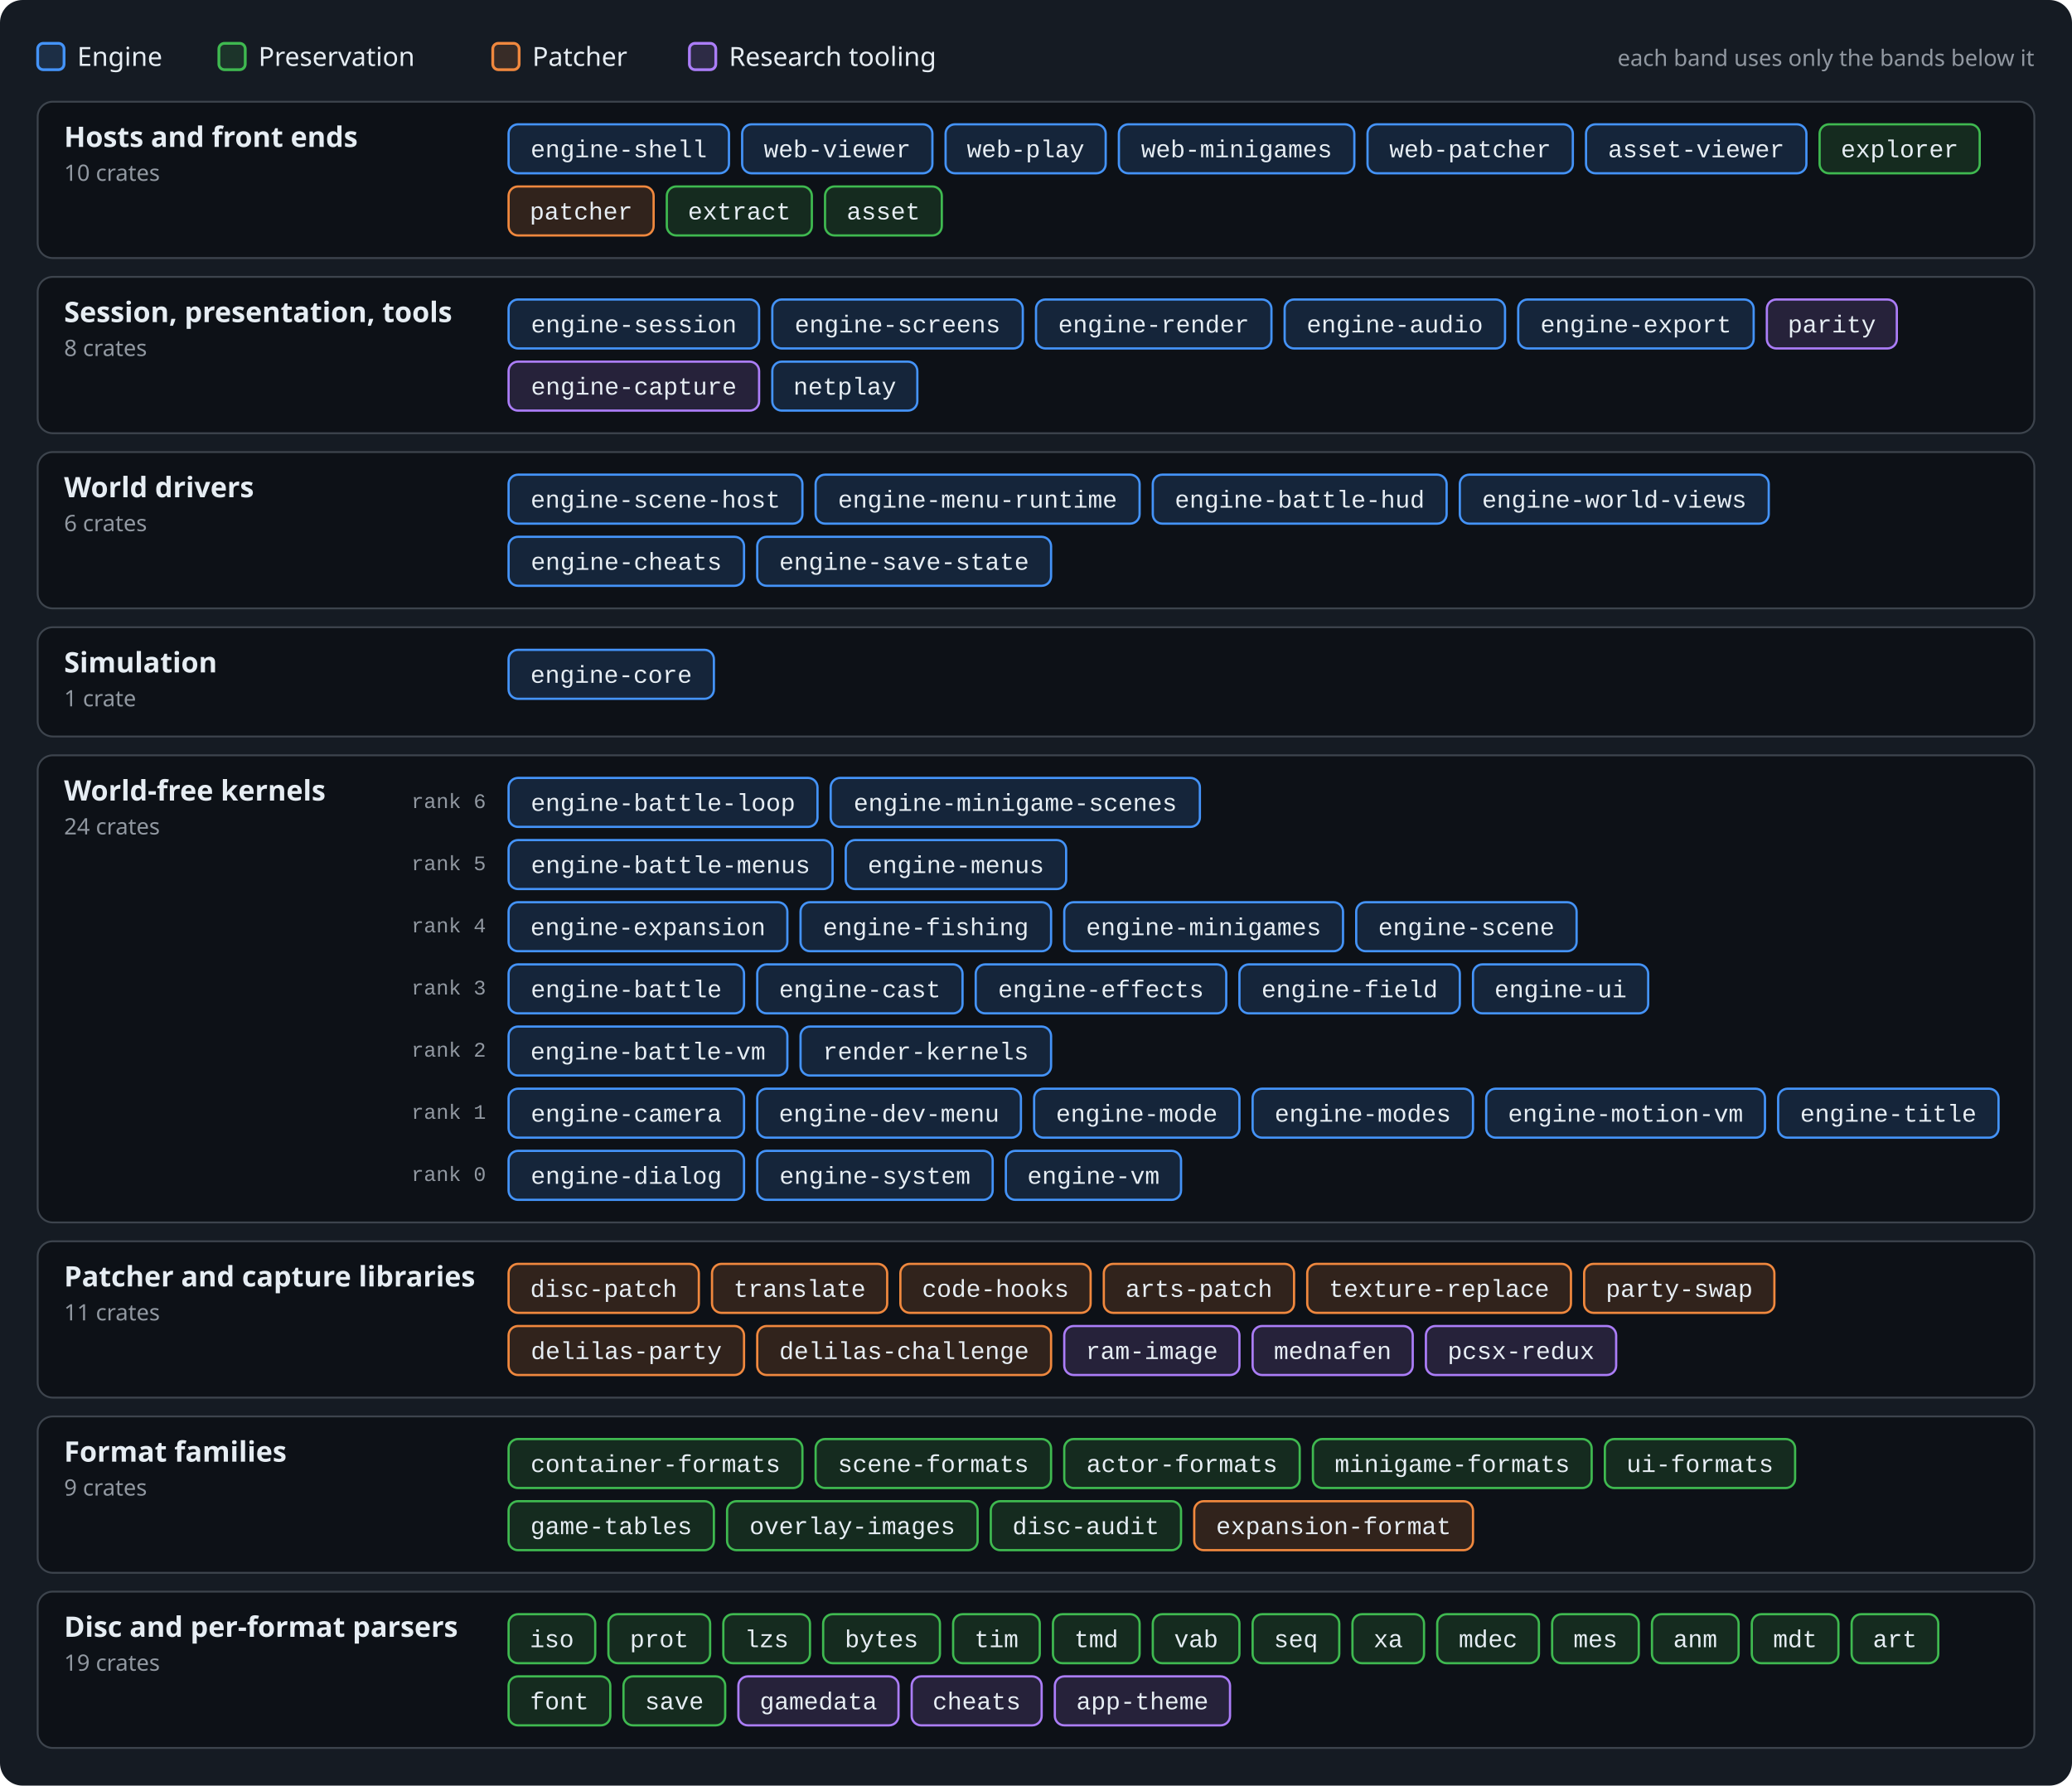
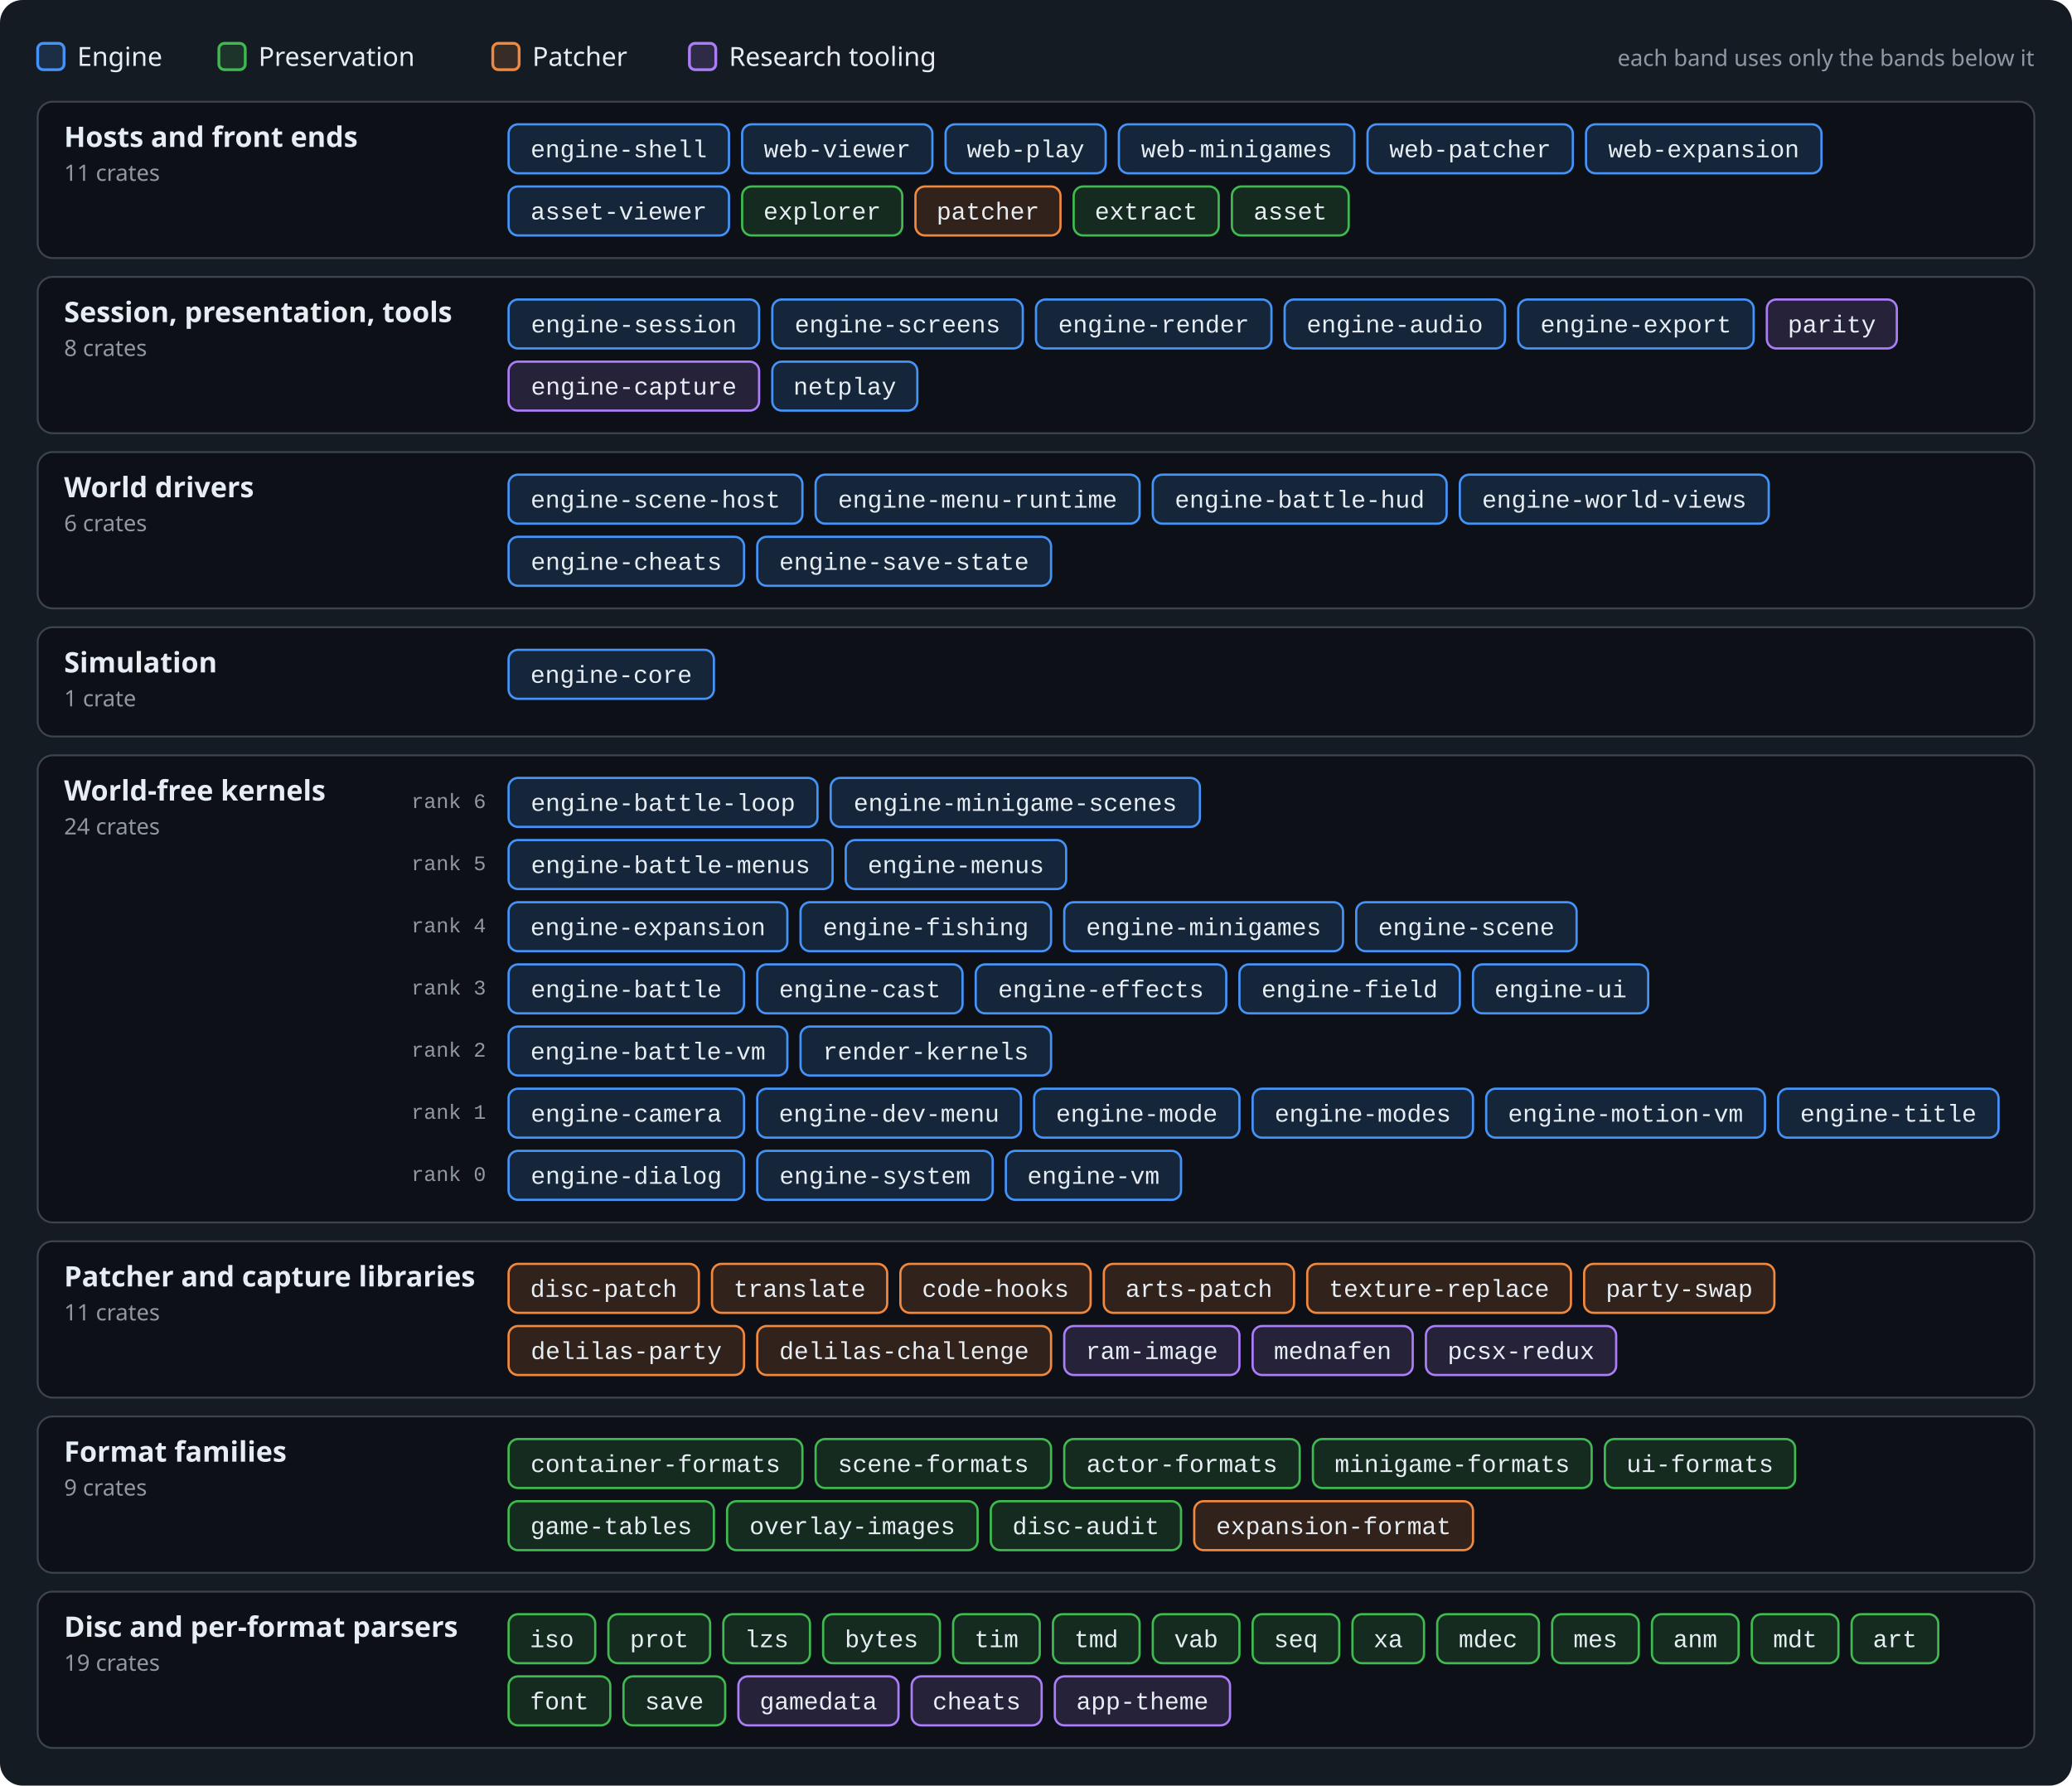
<svg xmlns="http://www.w3.org/2000/svg" viewBox="0 0 1100 948" width="1100" height="948" role="img" aria-labelledby="t d">
  <style>text{font-family:-apple-system, BlinkMacSystemFont, 'Segoe UI', 'Noto Sans', Helvetica, Arial, sans-serif;fill:#e6edf3}.ch{font-family:ui-monospace, SFMono-Regular, Menlo, Consolas, 'Liberation Mono', monospace;font-size:13px}.bt{font-size:15px;font-weight:600}.mu{font-size:12px;fill:#9198a1}.rk{font-family:ui-monospace, SFMono-Regular, Menlo, Consolas, 'Liberation Mono', monospace;font-size:11px;fill:#9198a1}.lg{font-size:14px}</style>
  <rect width="1100" height="948" rx="12" fill="#151b23" />
  <rect x="20" y="23" width="14" height="14" rx="3" fill="#4493f8" fill-opacity="0.16" stroke="#4493f8" stroke-width="1.5" />
  <text x="41" y="35" class="lg">Engine</text>
  <rect x="116.2" y="23" width="14" height="14" rx="3" fill="#3fb950" fill-opacity="0.16" stroke="#3fb950" stroke-width="1.5" />
  <text x="137.2" y="35" class="lg">Preservation</text>
  <rect x="261.6" y="23" width="14" height="14" rx="3" fill="#f0883e" fill-opacity="0.16" stroke="#f0883e" stroke-width="1.5" />
  <text x="282.6" y="35" class="lg">Patcher</text>
  <rect x="366" y="23" width="14" height="14" rx="3" fill="#ab7df8" fill-opacity="0.16" stroke="#ab7df8" stroke-width="1.5" />
  <text x="387" y="35" class="lg">Research tooling</text>
  <text x="1080" y="35" class="mu" text-anchor="end">each band uses only the bands below it</text>
  <rect x="20" y="54" width="1060" height="83" rx="8" fill="#0d1117" stroke="#3d444d" />
  <text x="34" y="78" class="bt">Hosts and front ends</text>
-   <text x="34" y="96" class="mu">10 crates</text>
+   <text x="34" y="96" class="mu">11 crates</text>
  <g>
    <rect x="270" y="66" width="117" height="26" rx="5" fill="#4493f8" fill-opacity="0.16" stroke="#4493f8" stroke-width="1.2" />
    <text x="328.5" y="83.5" class="ch" text-anchor="middle">engine-shell</text>
  </g>
  <g>
    <rect x="394" y="66" width="101" height="26" rx="5" fill="#4493f8" fill-opacity="0.16" stroke="#4493f8" stroke-width="1.2" />
    <text x="444.5" y="83.5" class="ch" text-anchor="middle">web-viewer</text>
  </g>
  <g>
    <rect x="502" y="66" width="85" height="26" rx="5" fill="#4493f8" fill-opacity="0.16" stroke="#4493f8" stroke-width="1.2" />
    <text x="544.5" y="83.5" class="ch" text-anchor="middle">web-play</text>
  </g>
  <g>
    <rect x="594" y="66" width="125" height="26" rx="5" fill="#4493f8" fill-opacity="0.16" stroke="#4493f8" stroke-width="1.2" />
    <text x="656.5" y="83.5" class="ch" text-anchor="middle">web-minigames</text>
  </g>
  <g>
    <rect x="726" y="66" width="109" height="26" rx="5" fill="#4493f8" fill-opacity="0.16" stroke="#4493f8" stroke-width="1.2" />
    <text x="780.5" y="83.5" class="ch" text-anchor="middle">web-patcher</text>
  </g>
  <g>
-     <rect x="842" y="66" width="117" height="26" rx="5" fill="#4493f8" fill-opacity="0.16" stroke="#4493f8" stroke-width="1.2" />
-     <text x="900.5" y="83.5" class="ch" text-anchor="middle">asset-viewer</text>
-   </g>
-   <g>
-     <rect x="966" y="66" width="85" height="26" rx="5" fill="#3fb950" fill-opacity="0.16" stroke="#3fb950" stroke-width="1.2" />
-     <text x="1008.5" y="83.5" class="ch" text-anchor="middle">explorer</text>
-   </g>
-   <g>
-     <rect x="270" y="99" width="77" height="26" rx="5" fill="#f0883e" fill-opacity="0.16" stroke="#f0883e" stroke-width="1.2" />
-     <text x="308.5" y="116.5" class="ch" text-anchor="middle">patcher</text>
-   </g>
-   <g>
-     <rect x="354" y="99" width="77" height="26" rx="5" fill="#3fb950" fill-opacity="0.16" stroke="#3fb950" stroke-width="1.2" />
-     <text x="392.5" y="116.5" class="ch" text-anchor="middle">extract</text>
-   </g>
-   <g>
-     <rect x="438" y="99" width="62" height="26" rx="5" fill="#3fb950" fill-opacity="0.16" stroke="#3fb950" stroke-width="1.2" />
-     <text x="469.0" y="116.5" class="ch" text-anchor="middle">asset</text>
+     <rect x="842" y="66" width="125" height="26" rx="5" fill="#4493f8" fill-opacity="0.16" stroke="#4493f8" stroke-width="1.2" />
+     <text x="904.5" y="83.5" class="ch" text-anchor="middle">web-expansion</text>
+   </g>
+   <g>
+     <rect x="270" y="99" width="117" height="26" rx="5" fill="#4493f8" fill-opacity="0.16" stroke="#4493f8" stroke-width="1.2" />
+     <text x="328.5" y="116.5" class="ch" text-anchor="middle">asset-viewer</text>
+   </g>
+   <g>
+     <rect x="394" y="99" width="85" height="26" rx="5" fill="#3fb950" fill-opacity="0.16" stroke="#3fb950" stroke-width="1.2" />
+     <text x="436.5" y="116.5" class="ch" text-anchor="middle">explorer</text>
+   </g>
+   <g>
+     <rect x="486" y="99" width="77" height="26" rx="5" fill="#f0883e" fill-opacity="0.16" stroke="#f0883e" stroke-width="1.2" />
+     <text x="524.5" y="116.5" class="ch" text-anchor="middle">patcher</text>
+   </g>
+   <g>
+     <rect x="570" y="99" width="77" height="26" rx="5" fill="#3fb950" fill-opacity="0.16" stroke="#3fb950" stroke-width="1.2" />
+     <text x="608.5" y="116.5" class="ch" text-anchor="middle">extract</text>
+   </g>
+   <g>
+     <rect x="654" y="99" width="62" height="26" rx="5" fill="#3fb950" fill-opacity="0.16" stroke="#3fb950" stroke-width="1.2" />
+     <text x="685.0" y="116.5" class="ch" text-anchor="middle">asset</text>
  </g>
  <rect x="20" y="147" width="1060" height="83" rx="8" fill="#0d1117" stroke="#3d444d" />
  <text x="34" y="171" class="bt">Session, presentation, tools</text>
  <text x="34" y="189" class="mu">8 crates</text>
  <g>
    <rect x="270" y="159" width="133" height="26" rx="5" fill="#4493f8" fill-opacity="0.16" stroke="#4493f8" stroke-width="1.2" />
    <text x="336.5" y="176.5" class="ch" text-anchor="middle">engine-session</text>
  </g>
  <g>
    <rect x="410" y="159" width="133" height="26" rx="5" fill="#4493f8" fill-opacity="0.16" stroke="#4493f8" stroke-width="1.2" />
    <text x="476.5" y="176.5" class="ch" text-anchor="middle">engine-screens</text>
  </g>
  <g>
    <rect x="550" y="159" width="125" height="26" rx="5" fill="#4493f8" fill-opacity="0.16" stroke="#4493f8" stroke-width="1.2" />
    <text x="612.5" y="176.5" class="ch" text-anchor="middle">engine-render</text>
  </g>
  <g>
    <rect x="682" y="159" width="117" height="26" rx="5" fill="#4493f8" fill-opacity="0.16" stroke="#4493f8" stroke-width="1.2" />
    <text x="740.5" y="176.5" class="ch" text-anchor="middle">engine-audio</text>
  </g>
  <g>
    <rect x="806" y="159" width="125" height="26" rx="5" fill="#4493f8" fill-opacity="0.16" stroke="#4493f8" stroke-width="1.2" />
    <text x="868.5" y="176.5" class="ch" text-anchor="middle">engine-export</text>
  </g>
  <g>
    <rect x="938" y="159" width="69" height="26" rx="5" fill="#ab7df8" fill-opacity="0.16" stroke="#ab7df8" stroke-width="1.2" />
    <text x="972.5" y="176.5" class="ch" text-anchor="middle">parity</text>
  </g>
  <g>
    <rect x="270" y="192" width="133" height="26" rx="5" fill="#ab7df8" fill-opacity="0.16" stroke="#ab7df8" stroke-width="1.2" />
    <text x="336.5" y="209.5" class="ch" text-anchor="middle">engine-capture</text>
  </g>
  <g>
    <rect x="410" y="192" width="77" height="26" rx="5" fill="#4493f8" fill-opacity="0.16" stroke="#4493f8" stroke-width="1.2" />
    <text x="448.5" y="209.5" class="ch" text-anchor="middle">netplay</text>
  </g>
  <rect x="20" y="240" width="1060" height="83" rx="8" fill="#0d1117" stroke="#3d444d" />
  <text x="34" y="264" class="bt">World drivers</text>
  <text x="34" y="282" class="mu">6 crates</text>
  <g>
    <rect x="270" y="252" width="156" height="26" rx="5" fill="#4493f8" fill-opacity="0.16" stroke="#4493f8" stroke-width="1.2" />
    <text x="348.0" y="269.5" class="ch" text-anchor="middle">engine-scene-host</text>
  </g>
  <g>
    <rect x="433" y="252" width="172" height="26" rx="5" fill="#4493f8" fill-opacity="0.16" stroke="#4493f8" stroke-width="1.2" />
    <text x="519.0" y="269.5" class="ch" text-anchor="middle">engine-menu-runtime</text>
  </g>
  <g>
    <rect x="612" y="252" width="156" height="26" rx="5" fill="#4493f8" fill-opacity="0.16" stroke="#4493f8" stroke-width="1.2" />
    <text x="690.0" y="269.5" class="ch" text-anchor="middle">engine-battle-hud</text>
  </g>
  <g>
    <rect x="775" y="252" width="164" height="26" rx="5" fill="#4493f8" fill-opacity="0.16" stroke="#4493f8" stroke-width="1.2" />
    <text x="857.0" y="269.5" class="ch" text-anchor="middle">engine-world-views</text>
  </g>
  <g>
    <rect x="270" y="285" width="125" height="26" rx="5" fill="#4493f8" fill-opacity="0.16" stroke="#4493f8" stroke-width="1.2" />
    <text x="332.5" y="302.5" class="ch" text-anchor="middle">engine-cheats</text>
  </g>
  <g>
    <rect x="402" y="285" width="156" height="26" rx="5" fill="#4493f8" fill-opacity="0.16" stroke="#4493f8" stroke-width="1.2" />
    <text x="480.0" y="302.5" class="ch" text-anchor="middle">engine-save-state</text>
  </g>
  <rect x="20" y="333" width="1060" height="58" rx="8" fill="#0d1117" stroke="#3d444d" />
  <text x="34" y="357" class="bt">Simulation</text>
  <text x="34" y="375" class="mu">1 crate</text>
  <g>
    <rect x="270" y="345" width="109" height="26" rx="5" fill="#4493f8" fill-opacity="0.16" stroke="#4493f8" stroke-width="1.2" />
    <text x="324.5" y="362.5" class="ch" text-anchor="middle">engine-core</text>
  </g>
  <rect x="20" y="401" width="1060" height="248" rx="8" fill="#0d1117" stroke="#3d444d" />
  <text x="34" y="425" class="bt">World-free kernels</text>
  <text x="34" y="443" class="mu">24 crates</text>
  <text x="258" y="429" class="rk" text-anchor="end">rank 6</text>
  <g>
    <rect x="270" y="413" width="164" height="26" rx="5" fill="#4493f8" fill-opacity="0.16" stroke="#4493f8" stroke-width="1.2" />
    <text x="352.0" y="430.5" class="ch" text-anchor="middle">engine-battle-loop</text>
  </g>
  <g>
    <rect x="441" y="413" width="196" height="26" rx="5" fill="#4493f8" fill-opacity="0.16" stroke="#4493f8" stroke-width="1.2" />
    <text x="539.0" y="430.5" class="ch" text-anchor="middle">engine-minigame-scenes</text>
  </g>
  <text x="258" y="462" class="rk" text-anchor="end">rank 5</text>
  <g>
    <rect x="270" y="446" width="172" height="26" rx="5" fill="#4493f8" fill-opacity="0.16" stroke="#4493f8" stroke-width="1.2" />
    <text x="356.0" y="463.5" class="ch" text-anchor="middle">engine-battle-menus</text>
  </g>
  <g>
    <rect x="449" y="446" width="117" height="26" rx="5" fill="#4493f8" fill-opacity="0.16" stroke="#4493f8" stroke-width="1.2" />
    <text x="507.5" y="463.5" class="ch" text-anchor="middle">engine-menus</text>
  </g>
  <text x="258" y="495" class="rk" text-anchor="end">rank 4</text>
  <g>
    <rect x="270" y="479" width="148" height="26" rx="5" fill="#4493f8" fill-opacity="0.16" stroke="#4493f8" stroke-width="1.2" />
    <text x="344.0" y="496.5" class="ch" text-anchor="middle">engine-expansion</text>
  </g>
  <g>
    <rect x="425" y="479" width="133" height="26" rx="5" fill="#4493f8" fill-opacity="0.16" stroke="#4493f8" stroke-width="1.2" />
    <text x="491.5" y="496.5" class="ch" text-anchor="middle">engine-fishing</text>
  </g>
  <g>
    <rect x="565" y="479" width="148" height="26" rx="5" fill="#4493f8" fill-opacity="0.16" stroke="#4493f8" stroke-width="1.2" />
    <text x="639.0" y="496.5" class="ch" text-anchor="middle">engine-minigames</text>
  </g>
  <g>
    <rect x="720" y="479" width="117" height="26" rx="5" fill="#4493f8" fill-opacity="0.16" stroke="#4493f8" stroke-width="1.2" />
    <text x="778.5" y="496.5" class="ch" text-anchor="middle">engine-scene</text>
  </g>
  <text x="258" y="528" class="rk" text-anchor="end">rank 3</text>
  <g>
    <rect x="270" y="512" width="125" height="26" rx="5" fill="#4493f8" fill-opacity="0.16" stroke="#4493f8" stroke-width="1.2" />
    <text x="332.5" y="529.5" class="ch" text-anchor="middle">engine-battle</text>
  </g>
  <g>
    <rect x="402" y="512" width="109" height="26" rx="5" fill="#4493f8" fill-opacity="0.16" stroke="#4493f8" stroke-width="1.2" />
    <text x="456.5" y="529.5" class="ch" text-anchor="middle">engine-cast</text>
  </g>
  <g>
    <rect x="518" y="512" width="133" height="26" rx="5" fill="#4493f8" fill-opacity="0.16" stroke="#4493f8" stroke-width="1.2" />
    <text x="584.5" y="529.5" class="ch" text-anchor="middle">engine-effects</text>
  </g>
  <g>
    <rect x="658" y="512" width="117" height="26" rx="5" fill="#4493f8" fill-opacity="0.16" stroke="#4493f8" stroke-width="1.2" />
    <text x="716.5" y="529.5" class="ch" text-anchor="middle">engine-field</text>
  </g>
  <g>
    <rect x="782" y="512" width="93" height="26" rx="5" fill="#4493f8" fill-opacity="0.16" stroke="#4493f8" stroke-width="1.2" />
    <text x="828.5" y="529.5" class="ch" text-anchor="middle">engine-ui</text>
  </g>
  <text x="258" y="561" class="rk" text-anchor="end">rank 2</text>
  <g>
    <rect x="270" y="545" width="148" height="26" rx="5" fill="#4493f8" fill-opacity="0.16" stroke="#4493f8" stroke-width="1.2" />
    <text x="344.0" y="562.5" class="ch" text-anchor="middle">engine-battle-vm</text>
  </g>
  <g>
    <rect x="425" y="545" width="133" height="26" rx="5" fill="#4493f8" fill-opacity="0.16" stroke="#4493f8" stroke-width="1.2" />
    <text x="491.5" y="562.5" class="ch" text-anchor="middle">render-kernels</text>
  </g>
  <text x="258" y="594" class="rk" text-anchor="end">rank 1</text>
  <g>
    <rect x="270" y="578" width="125" height="26" rx="5" fill="#4493f8" fill-opacity="0.16" stroke="#4493f8" stroke-width="1.2" />
    <text x="332.5" y="595.5" class="ch" text-anchor="middle">engine-camera</text>
  </g>
  <g>
    <rect x="402" y="578" width="140" height="26" rx="5" fill="#4493f8" fill-opacity="0.16" stroke="#4493f8" stroke-width="1.2" />
    <text x="472.0" y="595.5" class="ch" text-anchor="middle">engine-dev-menu</text>
  </g>
  <g>
    <rect x="549" y="578" width="109" height="26" rx="5" fill="#4493f8" fill-opacity="0.16" stroke="#4493f8" stroke-width="1.2" />
    <text x="603.5" y="595.5" class="ch" text-anchor="middle">engine-mode</text>
  </g>
  <g>
    <rect x="665" y="578" width="117" height="26" rx="5" fill="#4493f8" fill-opacity="0.16" stroke="#4493f8" stroke-width="1.2" />
    <text x="723.5" y="595.5" class="ch" text-anchor="middle">engine-modes</text>
  </g>
  <g>
    <rect x="789" y="578" width="148" height="26" rx="5" fill="#4493f8" fill-opacity="0.16" stroke="#4493f8" stroke-width="1.2" />
    <text x="863.0" y="595.5" class="ch" text-anchor="middle">engine-motion-vm</text>
  </g>
  <g>
    <rect x="944" y="578" width="117" height="26" rx="5" fill="#4493f8" fill-opacity="0.16" stroke="#4493f8" stroke-width="1.2" />
    <text x="1002.5" y="595.5" class="ch" text-anchor="middle">engine-title</text>
  </g>
  <text x="258" y="627" class="rk" text-anchor="end">rank 0</text>
  <g>
    <rect x="270" y="611" width="125" height="26" rx="5" fill="#4493f8" fill-opacity="0.16" stroke="#4493f8" stroke-width="1.2" />
    <text x="332.5" y="628.5" class="ch" text-anchor="middle">engine-dialog</text>
  </g>
  <g>
    <rect x="402" y="611" width="125" height="26" rx="5" fill="#4493f8" fill-opacity="0.16" stroke="#4493f8" stroke-width="1.2" />
    <text x="464.5" y="628.5" class="ch" text-anchor="middle">engine-system</text>
  </g>
  <g>
    <rect x="534" y="611" width="93" height="26" rx="5" fill="#4493f8" fill-opacity="0.16" stroke="#4493f8" stroke-width="1.2" />
    <text x="580.5" y="628.5" class="ch" text-anchor="middle">engine-vm</text>
  </g>
  <rect x="20" y="659" width="1060" height="83" rx="8" fill="#0d1117" stroke="#3d444d" />
  <text x="34" y="683" class="bt">Patcher and capture libraries</text>
  <text x="34" y="701" class="mu">11 crates</text>
  <g>
    <rect x="270" y="671" width="101" height="26" rx="5" fill="#f0883e" fill-opacity="0.16" stroke="#f0883e" stroke-width="1.2" />
    <text x="320.5" y="688.5" class="ch" text-anchor="middle">disc-patch</text>
  </g>
  <g>
    <rect x="378" y="671" width="93" height="26" rx="5" fill="#f0883e" fill-opacity="0.16" stroke="#f0883e" stroke-width="1.2" />
    <text x="424.5" y="688.5" class="ch" text-anchor="middle">translate</text>
  </g>
  <g>
    <rect x="478" y="671" width="101" height="26" rx="5" fill="#f0883e" fill-opacity="0.16" stroke="#f0883e" stroke-width="1.2" />
    <text x="528.5" y="688.5" class="ch" text-anchor="middle">code-hooks</text>
  </g>
  <g>
    <rect x="586" y="671" width="101" height="26" rx="5" fill="#f0883e" fill-opacity="0.16" stroke="#f0883e" stroke-width="1.2" />
    <text x="636.5" y="688.5" class="ch" text-anchor="middle">arts-patch</text>
  </g>
  <g>
    <rect x="694" y="671" width="140" height="26" rx="5" fill="#f0883e" fill-opacity="0.16" stroke="#f0883e" stroke-width="1.2" />
    <text x="764.0" y="688.5" class="ch" text-anchor="middle">texture-replace</text>
  </g>
  <g>
    <rect x="841" y="671" width="101" height="26" rx="5" fill="#f0883e" fill-opacity="0.16" stroke="#f0883e" stroke-width="1.2" />
    <text x="891.5" y="688.5" class="ch" text-anchor="middle">party-swap</text>
  </g>
  <g>
    <rect x="270" y="704" width="125" height="26" rx="5" fill="#f0883e" fill-opacity="0.16" stroke="#f0883e" stroke-width="1.2" />
    <text x="332.5" y="721.5" class="ch" text-anchor="middle">delilas-party</text>
  </g>
  <g>
    <rect x="402" y="704" width="156" height="26" rx="5" fill="#f0883e" fill-opacity="0.16" stroke="#f0883e" stroke-width="1.2" />
    <text x="480.0" y="721.5" class="ch" text-anchor="middle">delilas-challenge</text>
  </g>
  <g>
    <rect x="565" y="704" width="93" height="26" rx="5" fill="#ab7df8" fill-opacity="0.16" stroke="#ab7df8" stroke-width="1.2" />
    <text x="611.5" y="721.5" class="ch" text-anchor="middle">ram-image</text>
  </g>
  <g>
    <rect x="665" y="704" width="85" height="26" rx="5" fill="#ab7df8" fill-opacity="0.16" stroke="#ab7df8" stroke-width="1.2" />
    <text x="707.5" y="721.5" class="ch" text-anchor="middle">mednafen</text>
  </g>
  <g>
    <rect x="757" y="704" width="101" height="26" rx="5" fill="#ab7df8" fill-opacity="0.16" stroke="#ab7df8" stroke-width="1.2" />
    <text x="807.5" y="721.5" class="ch" text-anchor="middle">pcsx-redux</text>
  </g>
  <rect x="20" y="752" width="1060" height="83" rx="8" fill="#0d1117" stroke="#3d444d" />
  <text x="34" y="776" class="bt">Format families</text>
  <text x="34" y="794" class="mu">9 crates</text>
  <g>
    <rect x="270" y="764" width="156" height="26" rx="5" fill="#3fb950" fill-opacity="0.16" stroke="#3fb950" stroke-width="1.2" />
    <text x="348.0" y="781.5" class="ch" text-anchor="middle">container-formats</text>
  </g>
  <g>
    <rect x="433" y="764" width="125" height="26" rx="5" fill="#3fb950" fill-opacity="0.16" stroke="#3fb950" stroke-width="1.2" />
    <text x="495.5" y="781.5" class="ch" text-anchor="middle">scene-formats</text>
  </g>
  <g>
    <rect x="565" y="764" width="125" height="26" rx="5" fill="#3fb950" fill-opacity="0.16" stroke="#3fb950" stroke-width="1.2" />
    <text x="627.5" y="781.5" class="ch" text-anchor="middle">actor-formats</text>
  </g>
  <g>
    <rect x="697" y="764" width="148" height="26" rx="5" fill="#3fb950" fill-opacity="0.16" stroke="#3fb950" stroke-width="1.2" />
    <text x="771.0" y="781.5" class="ch" text-anchor="middle">minigame-formats</text>
  </g>
  <g>
    <rect x="852" y="764" width="101" height="26" rx="5" fill="#3fb950" fill-opacity="0.16" stroke="#3fb950" stroke-width="1.2" />
    <text x="902.5" y="781.5" class="ch" text-anchor="middle">ui-formats</text>
  </g>
  <g>
    <rect x="270" y="797" width="109" height="26" rx="5" fill="#3fb950" fill-opacity="0.16" stroke="#3fb950" stroke-width="1.2" />
    <text x="324.5" y="814.5" class="ch" text-anchor="middle">game-tables</text>
  </g>
  <g>
    <rect x="386" y="797" width="133" height="26" rx="5" fill="#3fb950" fill-opacity="0.16" stroke="#3fb950" stroke-width="1.2" />
    <text x="452.5" y="814.5" class="ch" text-anchor="middle">overlay-images</text>
  </g>
  <g>
    <rect x="526" y="797" width="101" height="26" rx="5" fill="#3fb950" fill-opacity="0.16" stroke="#3fb950" stroke-width="1.2" />
    <text x="576.5" y="814.5" class="ch" text-anchor="middle">disc-audit</text>
  </g>
  <g>
    <rect x="634" y="797" width="148" height="26" rx="5" fill="#f0883e" fill-opacity="0.16" stroke="#f0883e" stroke-width="1.2" />
    <text x="708.0" y="814.5" class="ch" text-anchor="middle">expansion-format</text>
  </g>
  <rect x="20" y="845" width="1060" height="83" rx="8" fill="#0d1117" stroke="#3d444d" />
  <text x="34" y="869" class="bt">Disc and per-format parsers</text>
  <text x="34" y="887" class="mu">19 crates</text>
  <g>
    <rect x="270" y="857" width="46" height="26" rx="5" fill="#3fb950" fill-opacity="0.16" stroke="#3fb950" stroke-width="1.2" />
    <text x="293.0" y="874.5" class="ch" text-anchor="middle">iso</text>
  </g>
  <g>
    <rect x="323" y="857" width="54" height="26" rx="5" fill="#3fb950" fill-opacity="0.16" stroke="#3fb950" stroke-width="1.2" />
    <text x="350.0" y="874.5" class="ch" text-anchor="middle">prot</text>
  </g>
  <g>
    <rect x="384" y="857" width="46" height="26" rx="5" fill="#3fb950" fill-opacity="0.16" stroke="#3fb950" stroke-width="1.2" />
    <text x="407.0" y="874.5" class="ch" text-anchor="middle">lzs</text>
  </g>
  <g>
    <rect x="437" y="857" width="62" height="26" rx="5" fill="#3fb950" fill-opacity="0.16" stroke="#3fb950" stroke-width="1.2" />
    <text x="468.0" y="874.5" class="ch" text-anchor="middle">bytes</text>
  </g>
  <g>
    <rect x="506" y="857" width="46" height="26" rx="5" fill="#3fb950" fill-opacity="0.16" stroke="#3fb950" stroke-width="1.2" />
    <text x="529.0" y="874.5" class="ch" text-anchor="middle">tim</text>
  </g>
  <g>
    <rect x="559" y="857" width="46" height="26" rx="5" fill="#3fb950" fill-opacity="0.16" stroke="#3fb950" stroke-width="1.2" />
    <text x="582.0" y="874.5" class="ch" text-anchor="middle">tmd</text>
  </g>
  <g>
    <rect x="612" y="857" width="46" height="26" rx="5" fill="#3fb950" fill-opacity="0.16" stroke="#3fb950" stroke-width="1.2" />
    <text x="635.0" y="874.5" class="ch" text-anchor="middle">vab</text>
  </g>
  <g>
    <rect x="665" y="857" width="46" height="26" rx="5" fill="#3fb950" fill-opacity="0.16" stroke="#3fb950" stroke-width="1.2" />
    <text x="688.0" y="874.5" class="ch" text-anchor="middle">seq</text>
  </g>
  <g>
    <rect x="718" y="857" width="38" height="26" rx="5" fill="#3fb950" fill-opacity="0.16" stroke="#3fb950" stroke-width="1.2" />
    <text x="737.0" y="874.5" class="ch" text-anchor="middle">xa</text>
  </g>
  <g>
    <rect x="763" y="857" width="54" height="26" rx="5" fill="#3fb950" fill-opacity="0.16" stroke="#3fb950" stroke-width="1.2" />
    <text x="790.0" y="874.5" class="ch" text-anchor="middle">mdec</text>
  </g>
  <g>
    <rect x="824" y="857" width="46" height="26" rx="5" fill="#3fb950" fill-opacity="0.16" stroke="#3fb950" stroke-width="1.2" />
    <text x="847.0" y="874.5" class="ch" text-anchor="middle">mes</text>
  </g>
  <g>
    <rect x="877" y="857" width="46" height="26" rx="5" fill="#3fb950" fill-opacity="0.16" stroke="#3fb950" stroke-width="1.2" />
    <text x="900.0" y="874.5" class="ch" text-anchor="middle">anm</text>
  </g>
  <g>
    <rect x="930" y="857" width="46" height="26" rx="5" fill="#3fb950" fill-opacity="0.16" stroke="#3fb950" stroke-width="1.2" />
    <text x="953.0" y="874.5" class="ch" text-anchor="middle">mdt</text>
  </g>
  <g>
    <rect x="983" y="857" width="46" height="26" rx="5" fill="#3fb950" fill-opacity="0.16" stroke="#3fb950" stroke-width="1.2" />
    <text x="1006.0" y="874.5" class="ch" text-anchor="middle">art</text>
  </g>
  <g>
    <rect x="270" y="890" width="54" height="26" rx="5" fill="#3fb950" fill-opacity="0.16" stroke="#3fb950" stroke-width="1.2" />
    <text x="297.0" y="907.5" class="ch" text-anchor="middle">font</text>
  </g>
  <g>
    <rect x="331" y="890" width="54" height="26" rx="5" fill="#3fb950" fill-opacity="0.16" stroke="#3fb950" stroke-width="1.2" />
    <text x="358.0" y="907.5" class="ch" text-anchor="middle">save</text>
  </g>
  <g>
    <rect x="392" y="890" width="85" height="26" rx="5" fill="#ab7df8" fill-opacity="0.16" stroke="#ab7df8" stroke-width="1.2" />
    <text x="434.5" y="907.5" class="ch" text-anchor="middle">gamedata</text>
  </g>
  <g>
    <rect x="484" y="890" width="69" height="26" rx="5" fill="#ab7df8" fill-opacity="0.16" stroke="#ab7df8" stroke-width="1.2" />
    <text x="518.5" y="907.5" class="ch" text-anchor="middle">cheats</text>
  </g>
  <g>
    <rect x="560" y="890" width="93" height="26" rx="5" fill="#ab7df8" fill-opacity="0.16" stroke="#ab7df8" stroke-width="1.2" />
    <text x="606.5" y="907.5" class="ch" text-anchor="middle">app-theme</text>
  </g>
</svg>
